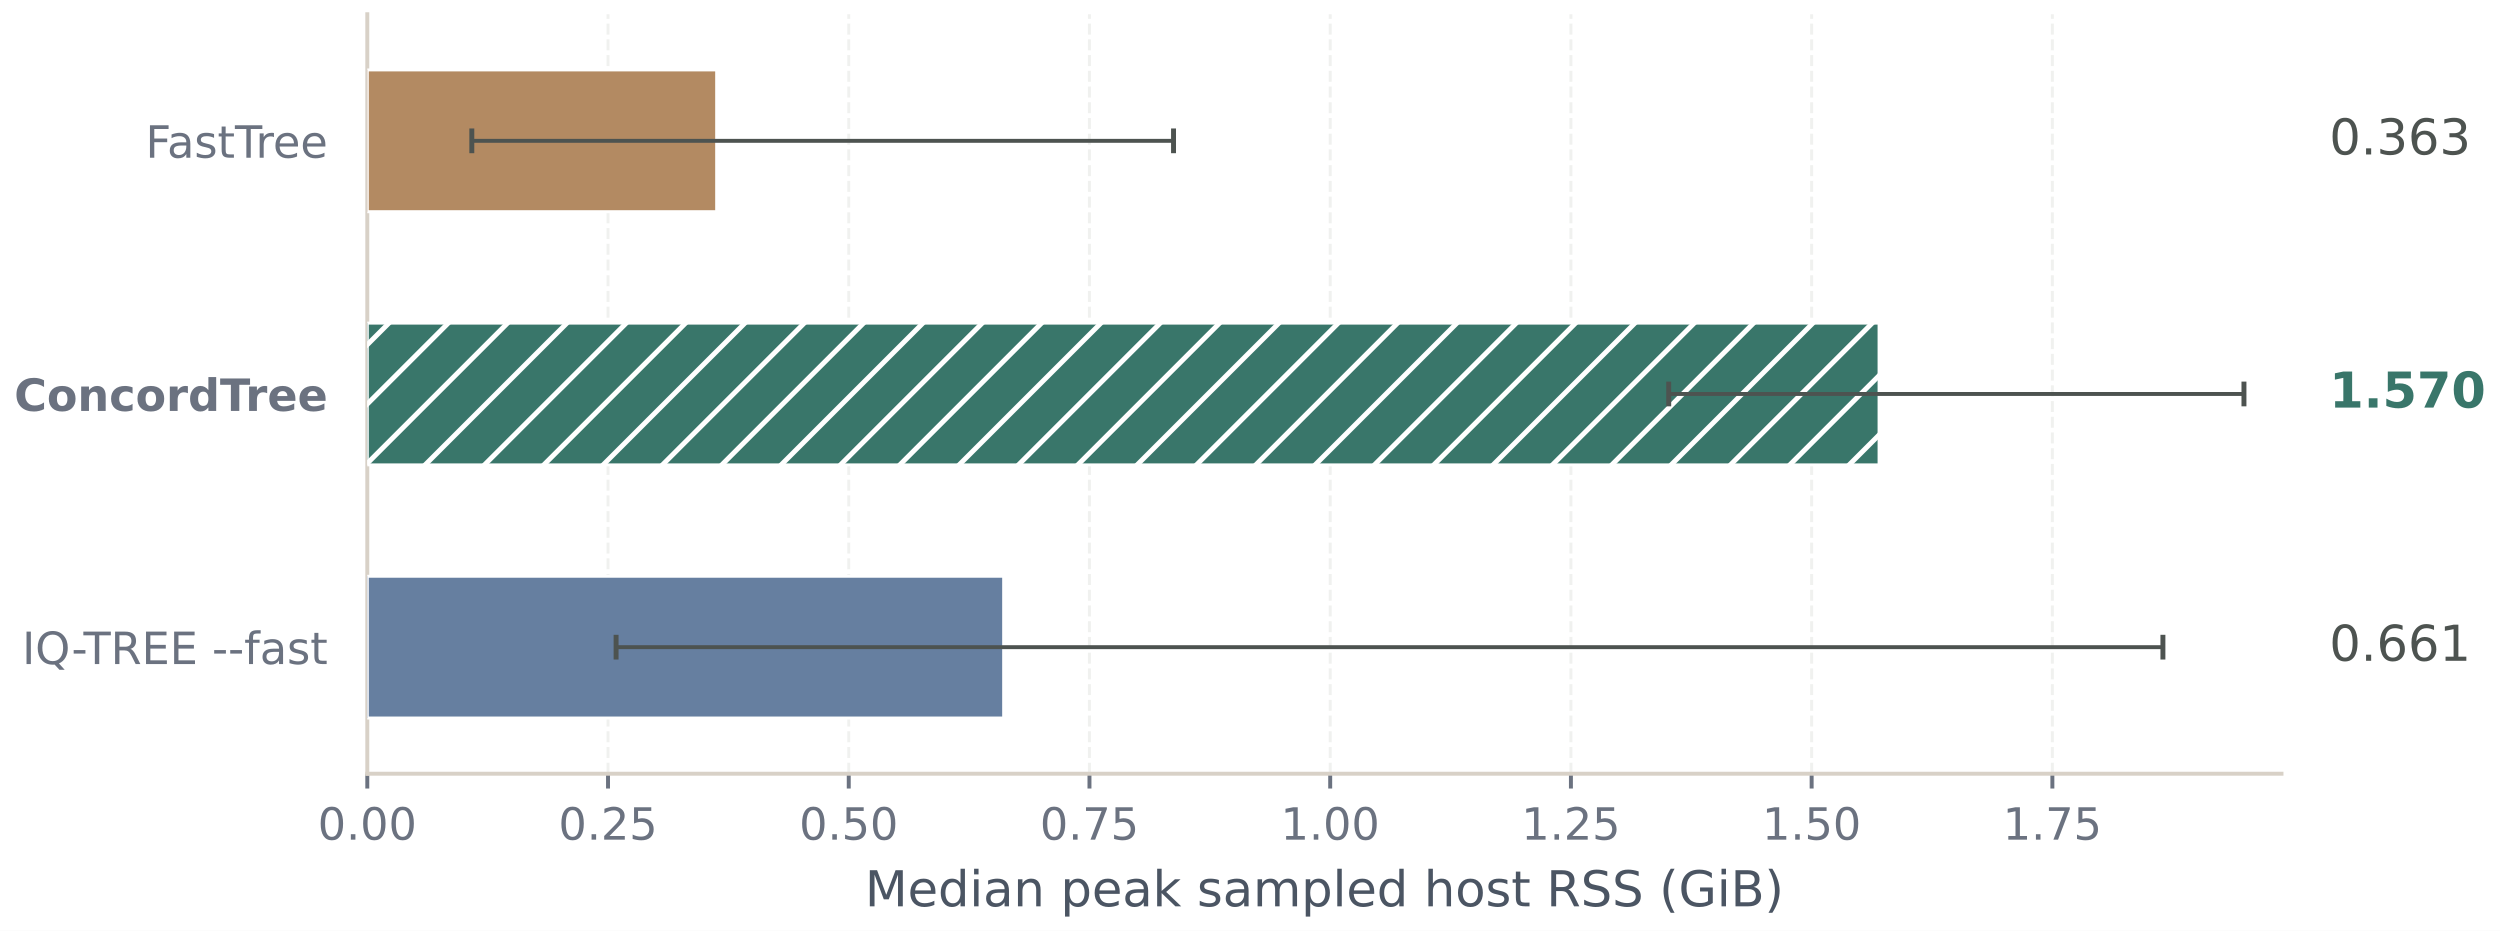
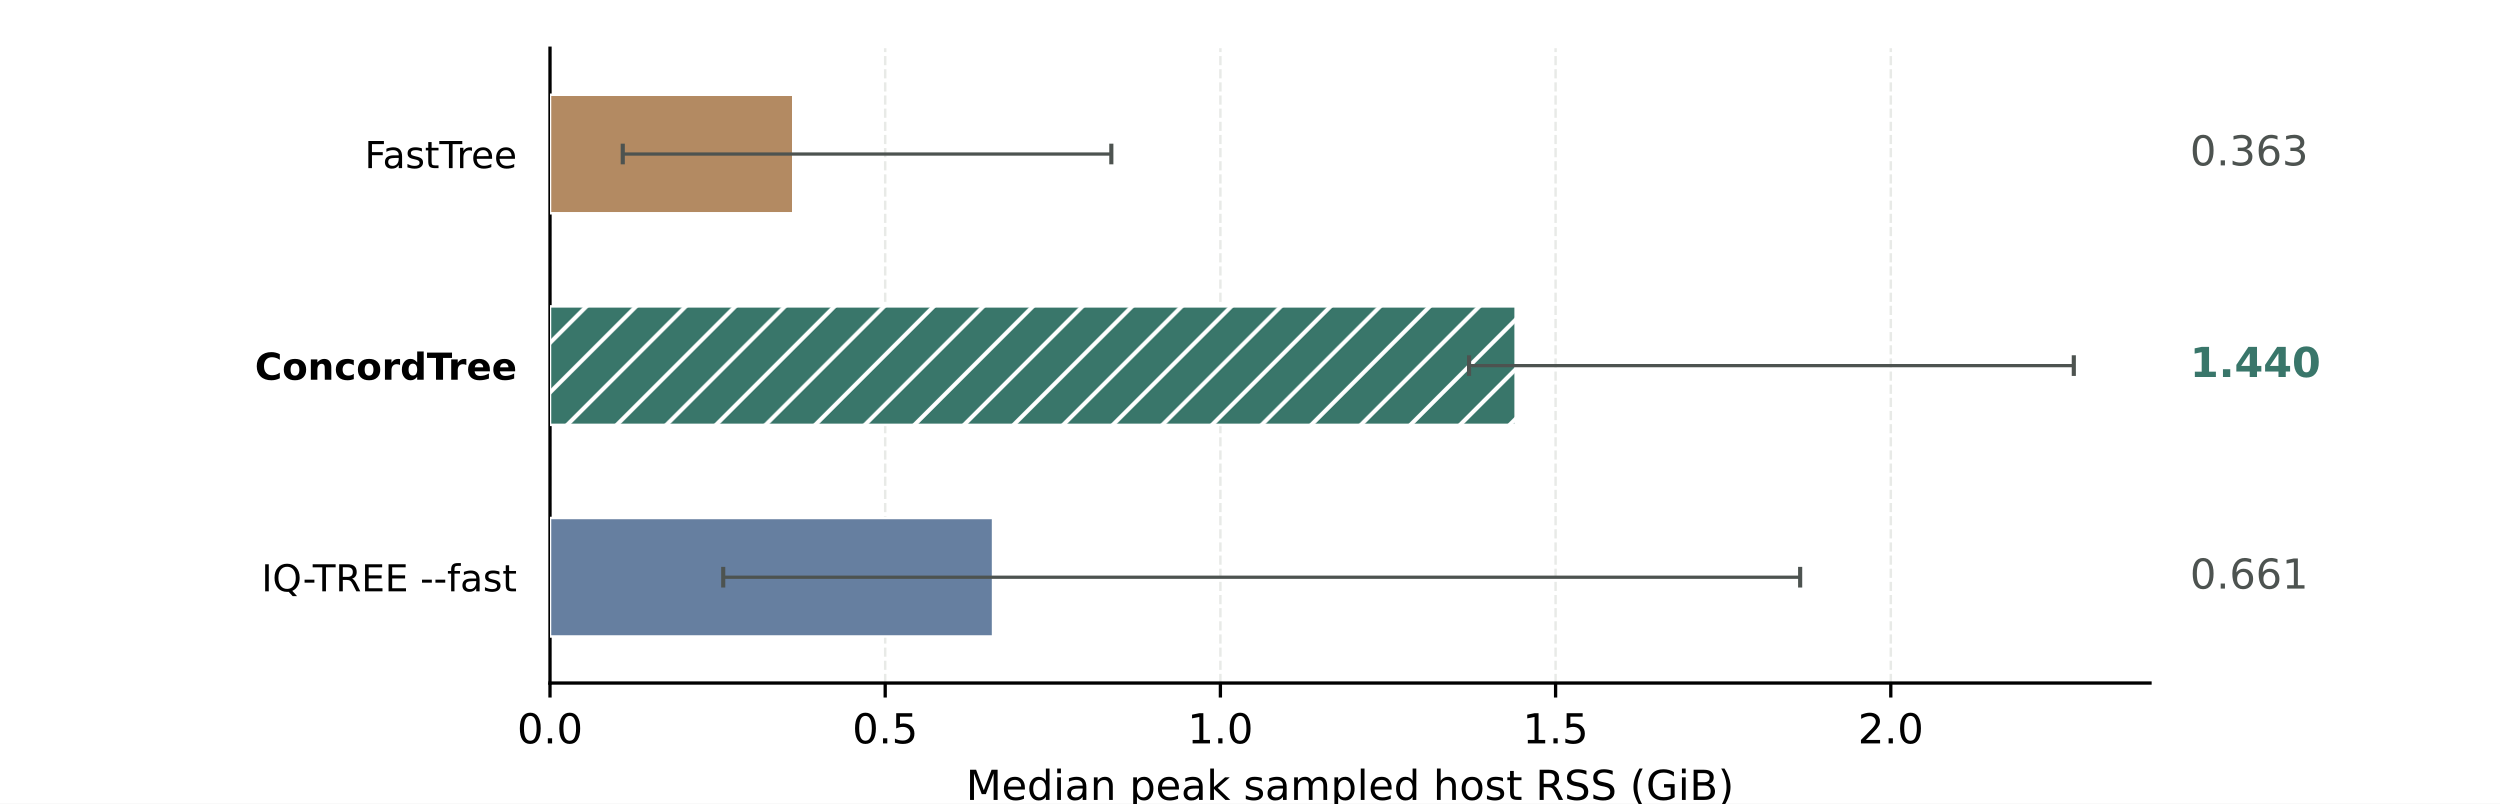
- <svg xmlns="http://www.w3.org/2000/svg" xmlns:xlink="http://www.w3.org/1999/xlink" width="505.529pt" height="188.224pt" viewBox="0 0 505.529 188.224" version="1.1">
+ <svg xmlns="http://www.w3.org/2000/svg" xmlns:xlink="http://www.w3.org/1999/xlink" width="604.8pt" height="194.4pt" viewBox="0 0 604.8 194.4" version="1.1">
  <defs>
    <style type="text/css">*{stroke-linejoin: round; stroke-linecap: butt}</style>
  </defs>
  <g id="figure_1">
    <g id="patch_1">
-       <path d="M 0 188.224  L 505.529 188.224  L 505.529 0  L 0 0  z " style="fill: #ffffff" />
+       <path d="M 0 194.4  L 604.8 194.4  L 604.8 0  L 0 0  z " style="fill: #ffffff" />
    </g>
    <g id="axes_1">
      <g id="patch_2">
-         <path d="M 74.271 156.456  L 461.343 156.456  L 461.343 2.88  L 74.271 2.88  z " style="fill: #ffffff" />
+         <path d="M 133.056 165.24  L 520.128 165.24  L 520.128 11.664  L 133.056 11.664  z " style="fill: #ffffff" />
      </g>
      <g id="matplotlib.axis_1">
        <g id="xtick_1">
          <g id="line2d_1">
-             <path d="M 74.271 156.456  L 74.271 2.88  " clip-path="url(#p543698c919)" style="fill: none; stroke-dasharray: 2.22,0.96; stroke-dashoffset: 0; stroke: #e8eae7; stroke-opacity: 0.65; stroke-width: 0.6" />
+             <path d="M 133.056 165.24  L 133.056 11.664  " clip-path="url(#p237275f5da)" style="fill: none; stroke-dasharray: 2.22,0.96; stroke-dashoffset: 0; stroke: #e8eae7; stroke-width: 0.6" />
          </g>
          <g id="line2d_2">
            <defs>
-               <path id="ma892ed7488" d="M 0 0  L 0 3  " style="stroke: #6b7280; stroke-width: 0.8" />
+               <path id="m7557c50b0d" d="M 0 0  L 0 3.5  " style="stroke: #000000; stroke-width: 0.8" />
            </defs>
            <g>
-               <use xlink:href="#ma892ed7488" x="74.271" y="156.456" style="fill: #6b7280; stroke: #6b7280; stroke-width: 0.8" />
+               <use xlink:href="#m7557c50b0d" x="133.056" y="165.24" style="stroke: #000000; stroke-width: 0.8" />
            </g>
          </g>
          <g id="text_1">
-             <text style="font-size: 9px; font-family: 'DejaVu Sans'; text-anchor: middle; fill: #6b7280" x="74.271" y="169.795" transform="rotate(-0 74.27094 169.7946)">0.00</text>
+             <text style="font-size: 10px; font-family: 'DejaVu Sans'; text-anchor: middle" x="133.056" y="179.838" transform="rotate(-0 133.056 179.8384)">0.0</text>
          </g>
        </g>
        <g id="xtick_2">
          <g id="line2d_3">
-             <path d="M 122.948 156.456  L 122.948 2.88  " clip-path="url(#p543698c919)" style="fill: none; stroke-dasharray: 2.22,0.96; stroke-dashoffset: 0; stroke: #e8eae7; stroke-opacity: 0.65; stroke-width: 0.6" />
+             <path d="M 214.147 165.24  L 214.147 11.664  " clip-path="url(#p237275f5da)" style="fill: none; stroke-dasharray: 2.22,0.96; stroke-dashoffset: 0; stroke: #e8eae7; stroke-width: 0.6" />
          </g>
          <g id="line2d_4">
            <g>
-               <use xlink:href="#ma892ed7488" x="122.948" y="156.456" style="fill: #6b7280; stroke: #6b7280; stroke-width: 0.8" />
+               <use xlink:href="#m7557c50b0d" x="214.147" y="165.24" style="stroke: #000000; stroke-width: 0.8" />
            </g>
          </g>
          <g id="text_2">
-             <text style="font-size: 9px; font-family: 'DejaVu Sans'; text-anchor: middle; fill: #6b7280" x="122.948" y="169.795" transform="rotate(-0 122.9484 169.7946)">0.25</text>
+             <text style="font-size: 10px; font-family: 'DejaVu Sans'; text-anchor: middle" x="214.147" y="179.838" transform="rotate(-0 214.1469 179.8384)">0.5</text>
          </g>
        </g>
        <g id="xtick_3">
          <g id="line2d_5">
-             <path d="M 171.626 156.456  L 171.626 2.88  " clip-path="url(#p543698c919)" style="fill: none; stroke-dasharray: 2.22,0.96; stroke-dashoffset: 0; stroke: #e8eae7; stroke-opacity: 0.65; stroke-width: 0.6" />
+             <path d="M 295.238 165.24  L 295.238 11.664  " clip-path="url(#p237275f5da)" style="fill: none; stroke-dasharray: 2.22,0.96; stroke-dashoffset: 0; stroke: #e8eae7; stroke-width: 0.6" />
          </g>
          <g id="line2d_6">
            <g>
-               <use xlink:href="#ma892ed7488" x="171.626" y="156.456" style="fill: #6b7280; stroke: #6b7280; stroke-width: 0.8" />
+               <use xlink:href="#m7557c50b0d" x="295.238" y="165.24" style="stroke: #000000; stroke-width: 0.8" />
            </g>
          </g>
          <g id="text_3">
-             <text style="font-size: 9px; font-family: 'DejaVu Sans'; text-anchor: middle; fill: #6b7280" x="171.626" y="169.795" transform="rotate(-0 171.6258 169.7946)">0.50</text>
+             <text style="font-size: 10px; font-family: 'DejaVu Sans'; text-anchor: middle" x="295.238" y="179.838" transform="rotate(-0 295.2378 179.8384)">1.0</text>
          </g>
        </g>
        <g id="xtick_4">
          <g id="line2d_7">
-             <path d="M 220.303 156.456  L 220.303 2.88  " clip-path="url(#p543698c919)" style="fill: none; stroke-dasharray: 2.22,0.96; stroke-dashoffset: 0; stroke: #e8eae7; stroke-opacity: 0.65; stroke-width: 0.6" />
+             <path d="M 376.329 165.24  L 376.329 11.664  " clip-path="url(#p237275f5da)" style="fill: none; stroke-dasharray: 2.22,0.96; stroke-dashoffset: 0; stroke: #e8eae7; stroke-width: 0.6" />
          </g>
          <g id="line2d_8">
            <g>
-               <use xlink:href="#ma892ed7488" x="220.303" y="156.456" style="fill: #6b7280; stroke: #6b7280; stroke-width: 0.8" />
+               <use xlink:href="#m7557c50b0d" x="376.329" y="165.24" style="stroke: #000000; stroke-width: 0.8" />
            </g>
          </g>
          <g id="text_4">
-             <text style="font-size: 9px; font-family: 'DejaVu Sans'; text-anchor: middle; fill: #6b7280" x="220.303" y="169.795" transform="rotate(-0 220.3032 169.7946)">0.75</text>
+             <text style="font-size: 10px; font-family: 'DejaVu Sans'; text-anchor: middle" x="376.329" y="179.838" transform="rotate(-0 376.3287 179.8384)">1.5</text>
          </g>
        </g>
        <g id="xtick_5">
          <g id="line2d_9">
-             <path d="M 268.981 156.456  L 268.981 2.88  " clip-path="url(#p543698c919)" style="fill: none; stroke-dasharray: 2.22,0.96; stroke-dashoffset: 0; stroke: #e8eae7; stroke-opacity: 0.65; stroke-width: 0.6" />
+             <path d="M 457.42 165.24  L 457.42 11.664  " clip-path="url(#p237275f5da)" style="fill: none; stroke-dasharray: 2.22,0.96; stroke-dashoffset: 0; stroke: #e8eae7; stroke-width: 0.6" />
          </g>
          <g id="line2d_10">
            <g>
-               <use xlink:href="#ma892ed7488" x="268.981" y="156.456" style="fill: #6b7280; stroke: #6b7280; stroke-width: 0.8" />
+               <use xlink:href="#m7557c50b0d" x="457.42" y="165.24" style="stroke: #000000; stroke-width: 0.8" />
            </g>
          </g>
          <g id="text_5">
-             <text style="font-size: 9px; font-family: 'DejaVu Sans'; text-anchor: middle; fill: #6b7280" x="268.981" y="169.795" transform="rotate(-0 268.9806 169.7946)">1.00</text>
+             <text style="font-size: 10px; font-family: 'DejaVu Sans'; text-anchor: middle" x="457.42" y="179.838" transform="rotate(-0 457.4196 179.8384)">2.0</text>
          </g>
        </g>
-         <g id="xtick_6">
-           <g id="line2d_11">
-             <path d="M 317.658 156.456  L 317.658 2.88  " clip-path="url(#p543698c919)" style="fill: none; stroke-dasharray: 2.22,0.96; stroke-dashoffset: 0; stroke: #e8eae7; stroke-opacity: 0.65; stroke-width: 0.6" />
-           </g>
-           <g id="line2d_12">
-             <g>
-               <use xlink:href="#ma892ed7488" x="317.658" y="156.456" style="fill: #6b7280; stroke: #6b7280; stroke-width: 0.8" />
-             </g>
-           </g>
-           <g id="text_6">
-             <text style="font-size: 9px; font-family: 'DejaVu Sans'; text-anchor: middle; fill: #6b7280" x="317.658" y="169.795" transform="rotate(-0 317.658 169.7946)">1.25</text>
-           </g>
-         </g>
-         <g id="xtick_7">
-           <g id="line2d_13">
-             <path d="M 366.335 156.456  L 366.335 2.88  " clip-path="url(#p543698c919)" style="fill: none; stroke-dasharray: 2.22,0.96; stroke-dashoffset: 0; stroke: #e8eae7; stroke-opacity: 0.65; stroke-width: 0.6" />
-           </g>
-           <g id="line2d_14">
-             <g>
-               <use xlink:href="#ma892ed7488" x="366.335" y="156.456" style="fill: #6b7280; stroke: #6b7280; stroke-width: 0.8" />
-             </g>
-           </g>
-           <g id="text_7">
-             <text style="font-size: 9px; font-family: 'DejaVu Sans'; text-anchor: middle; fill: #6b7280" x="366.335" y="169.795" transform="rotate(-0 366.3354 169.7946)">1.50</text>
-           </g>
-         </g>
-         <g id="xtick_8">
-           <g id="line2d_15">
-             <path d="M 415.013 156.456  L 415.013 2.88  " clip-path="url(#p543698c919)" style="fill: none; stroke-dasharray: 2.22,0.96; stroke-dashoffset: 0; stroke: #e8eae7; stroke-opacity: 0.65; stroke-width: 0.6" />
-           </g>
-           <g id="line2d_16">
-             <g>
-               <use xlink:href="#ma892ed7488" x="415.013" y="156.456" style="fill: #6b7280; stroke: #6b7280; stroke-width: 0.8" />
-             </g>
-           </g>
-           <g id="text_8">
-             <text style="font-size: 9px; font-family: 'DejaVu Sans'; text-anchor: middle; fill: #6b7280" x="415.013" y="169.795" transform="rotate(-0 415.0129 169.7946)">1.75</text>
-           </g>
-         </g>
-         <g id="text_9">
-           <text style="font-size: 10px; font-family: 'DejaVu Sans'; text-anchor: middle; fill: #4b5563" x="267.807" y="183.265" transform="rotate(-0 267.8069 183.2647)">Median peak sampled host RSS (GiB)</text>
+         <g id="text_6">
+           <text style="font-size: 10px; font-family: 'DejaVu Sans'; text-anchor: middle" x="326.592" y="193.517" transform="rotate(-0 326.592 193.5166)">Median peak sampled host RSS (GiB)</text>
        </g>
      </g>
      <g id="matplotlib.axis_2">
        <g id="ytick_1">
-           <g id="line2d_17" />
-           <g id="text_10">
-             <text style="font-size: 9px; font-family: 'DejaVu Sans'; text-anchor: end; fill: #6b7280" x="66.271" y="31.895" transform="rotate(-0 66.27094 31.8953)">FastTree</text>
+           <g id="line2d_11" />
+           <g id="text_7">
+             <text style="font-size: 9px; font-family: 'DejaVu Sans'; text-anchor: end" x="125.056" y="40.679" transform="rotate(-0 125.056 40.6793)">FastTree</text>
          </g>
        </g>
        <g id="ytick_2">
-           <g id="line2d_18" />
-           <g id="text_11">
-             <text style="font-weight: 700; font-size: 9px; font-family: 'DejaVu Sans'; text-anchor: end; fill: #6b7280" x="66.271" y="83.087" transform="rotate(-0 66.27094 83.0873)">ConcordTree</text>
+           <g id="line2d_12" />
+           <g id="text_8">
+             <text style="font-weight: 700; font-size: 9px; font-family: 'DejaVu Sans'; text-anchor: end" x="125.056" y="91.871" transform="rotate(-0 125.056 91.8713)">ConcordTree</text>
          </g>
        </g>
        <g id="ytick_3">
-           <g id="line2d_19" />
-           <g id="text_12">
-             <text style="font-size: 9px; font-family: 'DejaVu Sans'; text-anchor: end; fill: #6b7280" x="66.271" y="134.279" transform="rotate(-0 66.27094 134.2793)">IQ-TREE --fast</text>
+           <g id="line2d_13" />
+           <g id="text_9">
+             <text style="font-size: 9px; font-family: 'DejaVu Sans'; text-anchor: end" x="125.056" y="143.063" transform="rotate(-0 125.056 143.0633)">IQ-TREE --fast</text>
          </g>
        </g>
      </g>
      <g id="patch_3">
-         <path d="M 74.271 156.456  L 74.271 2.88  " style="fill: none; stroke: #d8d1c7; stroke-width: 0.8; stroke-linejoin: miter; stroke-linecap: square" />
+         <path d="M 133.056 165.24  L 133.056 11.664  " style="fill: none; stroke: #000000; stroke-width: 0.8; stroke-linejoin: miter; stroke-linecap: square" />
      </g>
      <g id="patch_4">
-         <path d="M 74.271 156.456  L 461.343 156.456  " style="fill: none; stroke: #d8d1c7; stroke-width: 0.8; stroke-linejoin: miter; stroke-linecap: square" />
+         <path d="M 133.056 165.24  L 520.128 165.24  " style="fill: none; stroke: #000000; stroke-width: 0.8; stroke-linejoin: miter; stroke-linecap: square" />
      </g>
      <g id="patch_5">
-         <path d="M 74.271 14.142  L 144.918 14.142  L 144.918 42.81  L 74.271 42.81  z " clip-path="url(#p543698c919)" style="fill: #b38a62; stroke: #ffffff; stroke-width: 0.6; stroke-linejoin: miter" />
+         <path d="M 133.056 22.926  L 191.901 22.926  L 191.901 51.594  L 133.056 51.594  z " clip-path="url(#p237275f5da)" style="fill: #b38a62; stroke: #ffffff; stroke-width: 0.6; stroke-linejoin: miter" />
      </g>
-       <g id="text_13">
-         <text style="font-size: 10px; font-family: 'DejaVu Sans'; text-anchor: start; fill: #4d5350" x="471.02" y="31.235" transform="rotate(-0 471.0197 31.23538)">0.363</text>
+       <g id="text_10">
+         <text style="font-size: 10px; font-family: 'DejaVu Sans'; text-anchor: start; fill: #4d5350" x="529.805" y="40.019" transform="rotate(-0 529.8048 40.01937)">0.363</text>
      </g>
      <g id="patch_6">
-         <path d="M 74.271 65.334  L 379.968 65.334  L 379.968 94.002  L 74.271 94.002  z " clip-path="url(#p543698c919)" style="fill: url(#h646e28b80c); stroke: #ffffff; stroke-width: 0.6; stroke-linejoin: miter" />
+         <path d="M 133.056 74.118  L 366.66 74.118  L 366.66 102.786  L 133.056 102.786  z " clip-path="url(#p237275f5da)" style="fill: url(#h6c3ca4c11f); stroke: #ffffff; stroke-width: 0.6; stroke-linejoin: miter" />
      </g>
-       <g id="text_14">
-         <text style="font-weight: 700; font-size: 10px; font-family: 'DejaVu Sans'; text-anchor: start; fill: #39766a" x="471.02" y="82.427" transform="rotate(-0 471.0197 82.42737)">1.570</text>
+       <g id="text_11">
+         <text style="font-weight: 700; font-size: 10px; font-family: 'DejaVu Sans'; text-anchor: start; fill: #39766a" x="529.805" y="91.211" transform="rotate(-0 529.8048 91.21138)">1.440</text>
      </g>
      <g id="patch_7">
-         <path d="M 74.271 116.526  L 202.95 116.526  L 202.95 145.194  L 74.271 145.194  z " clip-path="url(#p543698c919)" style="fill: #667fa0; stroke: #ffffff; stroke-width: 0.6; stroke-linejoin: miter" />
+         <path d="M 133.056 125.31  L 240.238 125.31  L 240.238 153.978  L 133.056 153.978  z " clip-path="url(#p237275f5da)" style="fill: #667fa0; stroke: #ffffff; stroke-width: 0.6; stroke-linejoin: miter" />
      </g>
-       <g id="text_15">
-         <text style="font-size: 10px; font-family: 'DejaVu Sans'; text-anchor: start; fill: #4d5350" x="471.02" y="133.619" transform="rotate(-0 471.0197 133.6194)">0.661</text>
+       <g id="text_12">
+         <text style="font-size: 10px; font-family: 'DejaVu Sans'; text-anchor: start; fill: #4d5350" x="529.805" y="142.403" transform="rotate(-0 529.8048 142.4034)">0.661</text>
      </g>
      <g id="LineCollection_1">
-         <path d="M 95.405 28.476  L 237.302 28.476  " clip-path="url(#p543698c919)" style="fill: none; stroke: #4d5350; stroke-width: 0.8" />
+         <path d="M 150.659 37.26  L 268.852 37.26  " clip-path="url(#p237275f5da)" style="fill: none; stroke: #4d5350; stroke-width: 0.8" />
      </g>
-       <g id="line2d_20">
+       <g id="line2d_14">
        <defs>
-           <path id="mca7dae0d39" d="M 0 2.5  L 0 -2.5  " style="stroke: #4d5350" />
+           <path id="m184bbea9d8" d="M 0 2.5  L 0 -2.5  " style="stroke: #4d5350" />
        </defs>
-         <g clip-path="url(#p543698c919)">
-           <use xlink:href="#mca7dae0d39" x="95.405" y="28.476" style="fill: #1f77b4; stroke: #4d5350" />
+         <g clip-path="url(#p237275f5da)">
+           <use xlink:href="#m184bbea9d8" x="150.659" y="37.26" style="fill: #1f77b4; stroke: #4d5350" />
        </g>
      </g>
-       <g id="line2d_21">
-         <g clip-path="url(#p543698c919)">
-           <use xlink:href="#mca7dae0d39" x="237.302" y="28.476" style="fill: #1f77b4; stroke: #4d5350" />
+       <g id="line2d_15">
+         <g clip-path="url(#p237275f5da)">
+           <use xlink:href="#m184bbea9d8" x="268.852" y="37.26" style="fill: #1f77b4; stroke: #4d5350" />
        </g>
      </g>
      <g id="LineCollection_2">
-         <path d="M 337.432 79.668  L 453.753 79.668  " clip-path="url(#p543698c919)" style="fill: none; stroke: #4d5350; stroke-width: 0.8" />
+         <path d="M 355.396 88.452  L 501.696 88.452  " clip-path="url(#p237275f5da)" style="fill: none; stroke: #4d5350; stroke-width: 0.8" />
      </g>
-       <g id="line2d_22">
-         <g clip-path="url(#p543698c919)">
-           <use xlink:href="#mca7dae0d39" x="337.432" y="79.668" style="fill: #1f77b4; stroke: #4d5350" />
+       <g id="line2d_16">
+         <g clip-path="url(#p237275f5da)">
+           <use xlink:href="#m184bbea9d8" x="355.396" y="88.452" style="fill: #1f77b4; stroke: #4d5350" />
        </g>
      </g>
-       <g id="line2d_23">
-         <g clip-path="url(#p543698c919)">
-           <use xlink:href="#mca7dae0d39" x="453.753" y="79.668" style="fill: #1f77b4; stroke: #4d5350" />
+       <g id="line2d_17">
+         <g clip-path="url(#p237275f5da)">
+           <use xlink:href="#m184bbea9d8" x="501.696" y="88.452" style="fill: #1f77b4; stroke: #4d5350" />
        </g>
      </g>
      <g id="LineCollection_3">
-         <path d="M 124.58 130.86  L 437.366 130.86  " clip-path="url(#p543698c919)" style="fill: none; stroke: #4d5350; stroke-width: 0.8" />
+         <path d="M 174.96 139.644  L 435.493 139.644  " clip-path="url(#p237275f5da)" style="fill: none; stroke: #4d5350; stroke-width: 0.8" />
      </g>
-       <g id="line2d_24">
-         <g clip-path="url(#p543698c919)">
-           <use xlink:href="#mca7dae0d39" x="124.58" y="130.86" style="fill: #1f77b4; stroke: #4d5350" />
+       <g id="line2d_18">
+         <g clip-path="url(#p237275f5da)">
+           <use xlink:href="#m184bbea9d8" x="174.96" y="139.644" style="fill: #1f77b4; stroke: #4d5350" />
        </g>
      </g>
-       <g id="line2d_25">
-         <g clip-path="url(#p543698c919)">
-           <use xlink:href="#mca7dae0d39" x="437.366" y="130.86" style="fill: #1f77b4; stroke: #4d5350" />
+       <g id="line2d_19">
+         <g clip-path="url(#p237275f5da)">
+           <use xlink:href="#m184bbea9d8" x="435.493" y="139.644" style="fill: #1f77b4; stroke: #4d5350" />
        </g>
      </g>
    </g>
  </g>
  <defs>
-     <clipPath id="p543698c919">
-       <rect x="74.271" y="2.88" width="387.072" height="153.576" />
+     <clipPath id="p237275f5da">
+       <rect x="133.056" y="11.664" width="387.072" height="153.576" />
    </clipPath>
  </defs>
  <defs>
-     <pattern id="h646e28b80c" patternUnits="userSpaceOnUse" x="0" y="0" width="72" height="72">
+     <pattern id="h6c3ca4c11f" patternUnits="userSpaceOnUse" x="0" y="0" width="72" height="72">
      <rect x="0" y="0" width="73" height="73" fill="#39766a" />
      <path d="M -36 36  L 36 -36  M -30 42  L 42 -30  M -24 48  L 48 -24  M -18 54  L 54 -18  M -12 60  L 60 -12  M -6 66  L 66 -6  M 0 72  L 72 0  M 6 78  L 78 6  M 12 84  L 84 12  M 18 90  L 90 18  M 24 96  L 96 24  M 30 102  L 102 30  M 36 108  L 108 36  " style="fill: #ffffff; stroke: #ffffff; stroke-width: 1.0; stroke-linecap: butt; stroke-linejoin: miter" />
    </pattern>
  </defs>
</svg>
